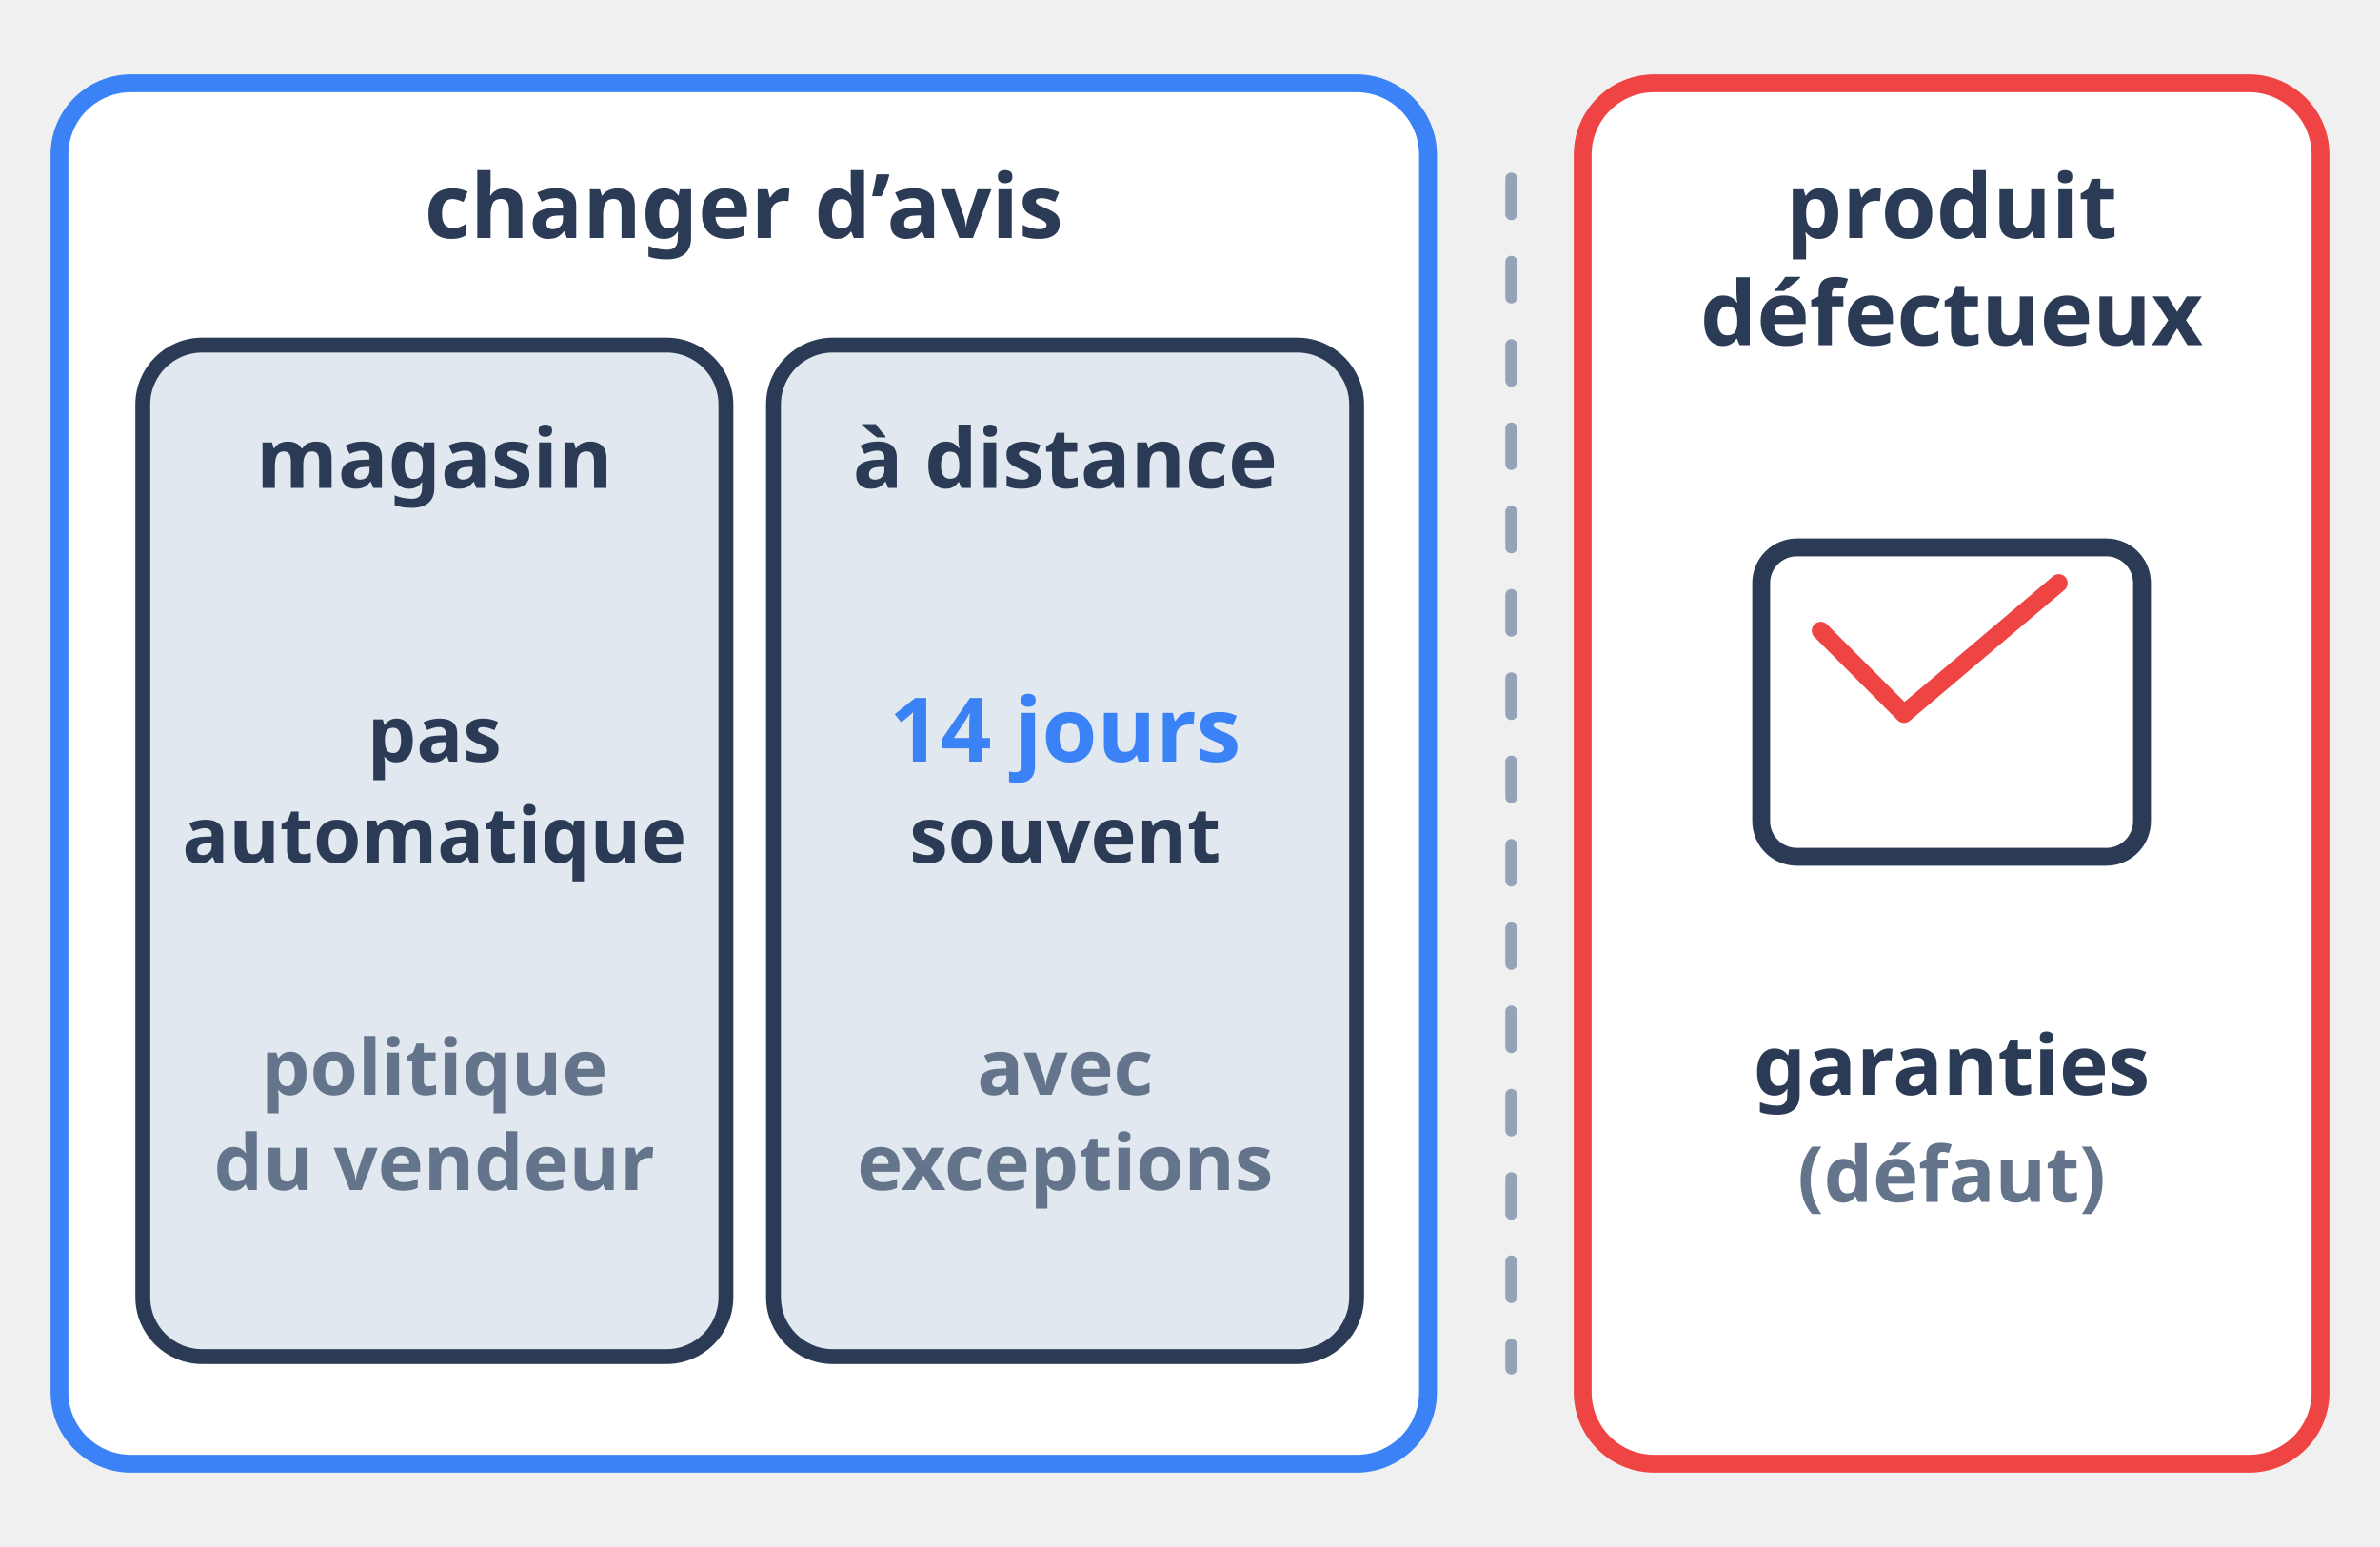
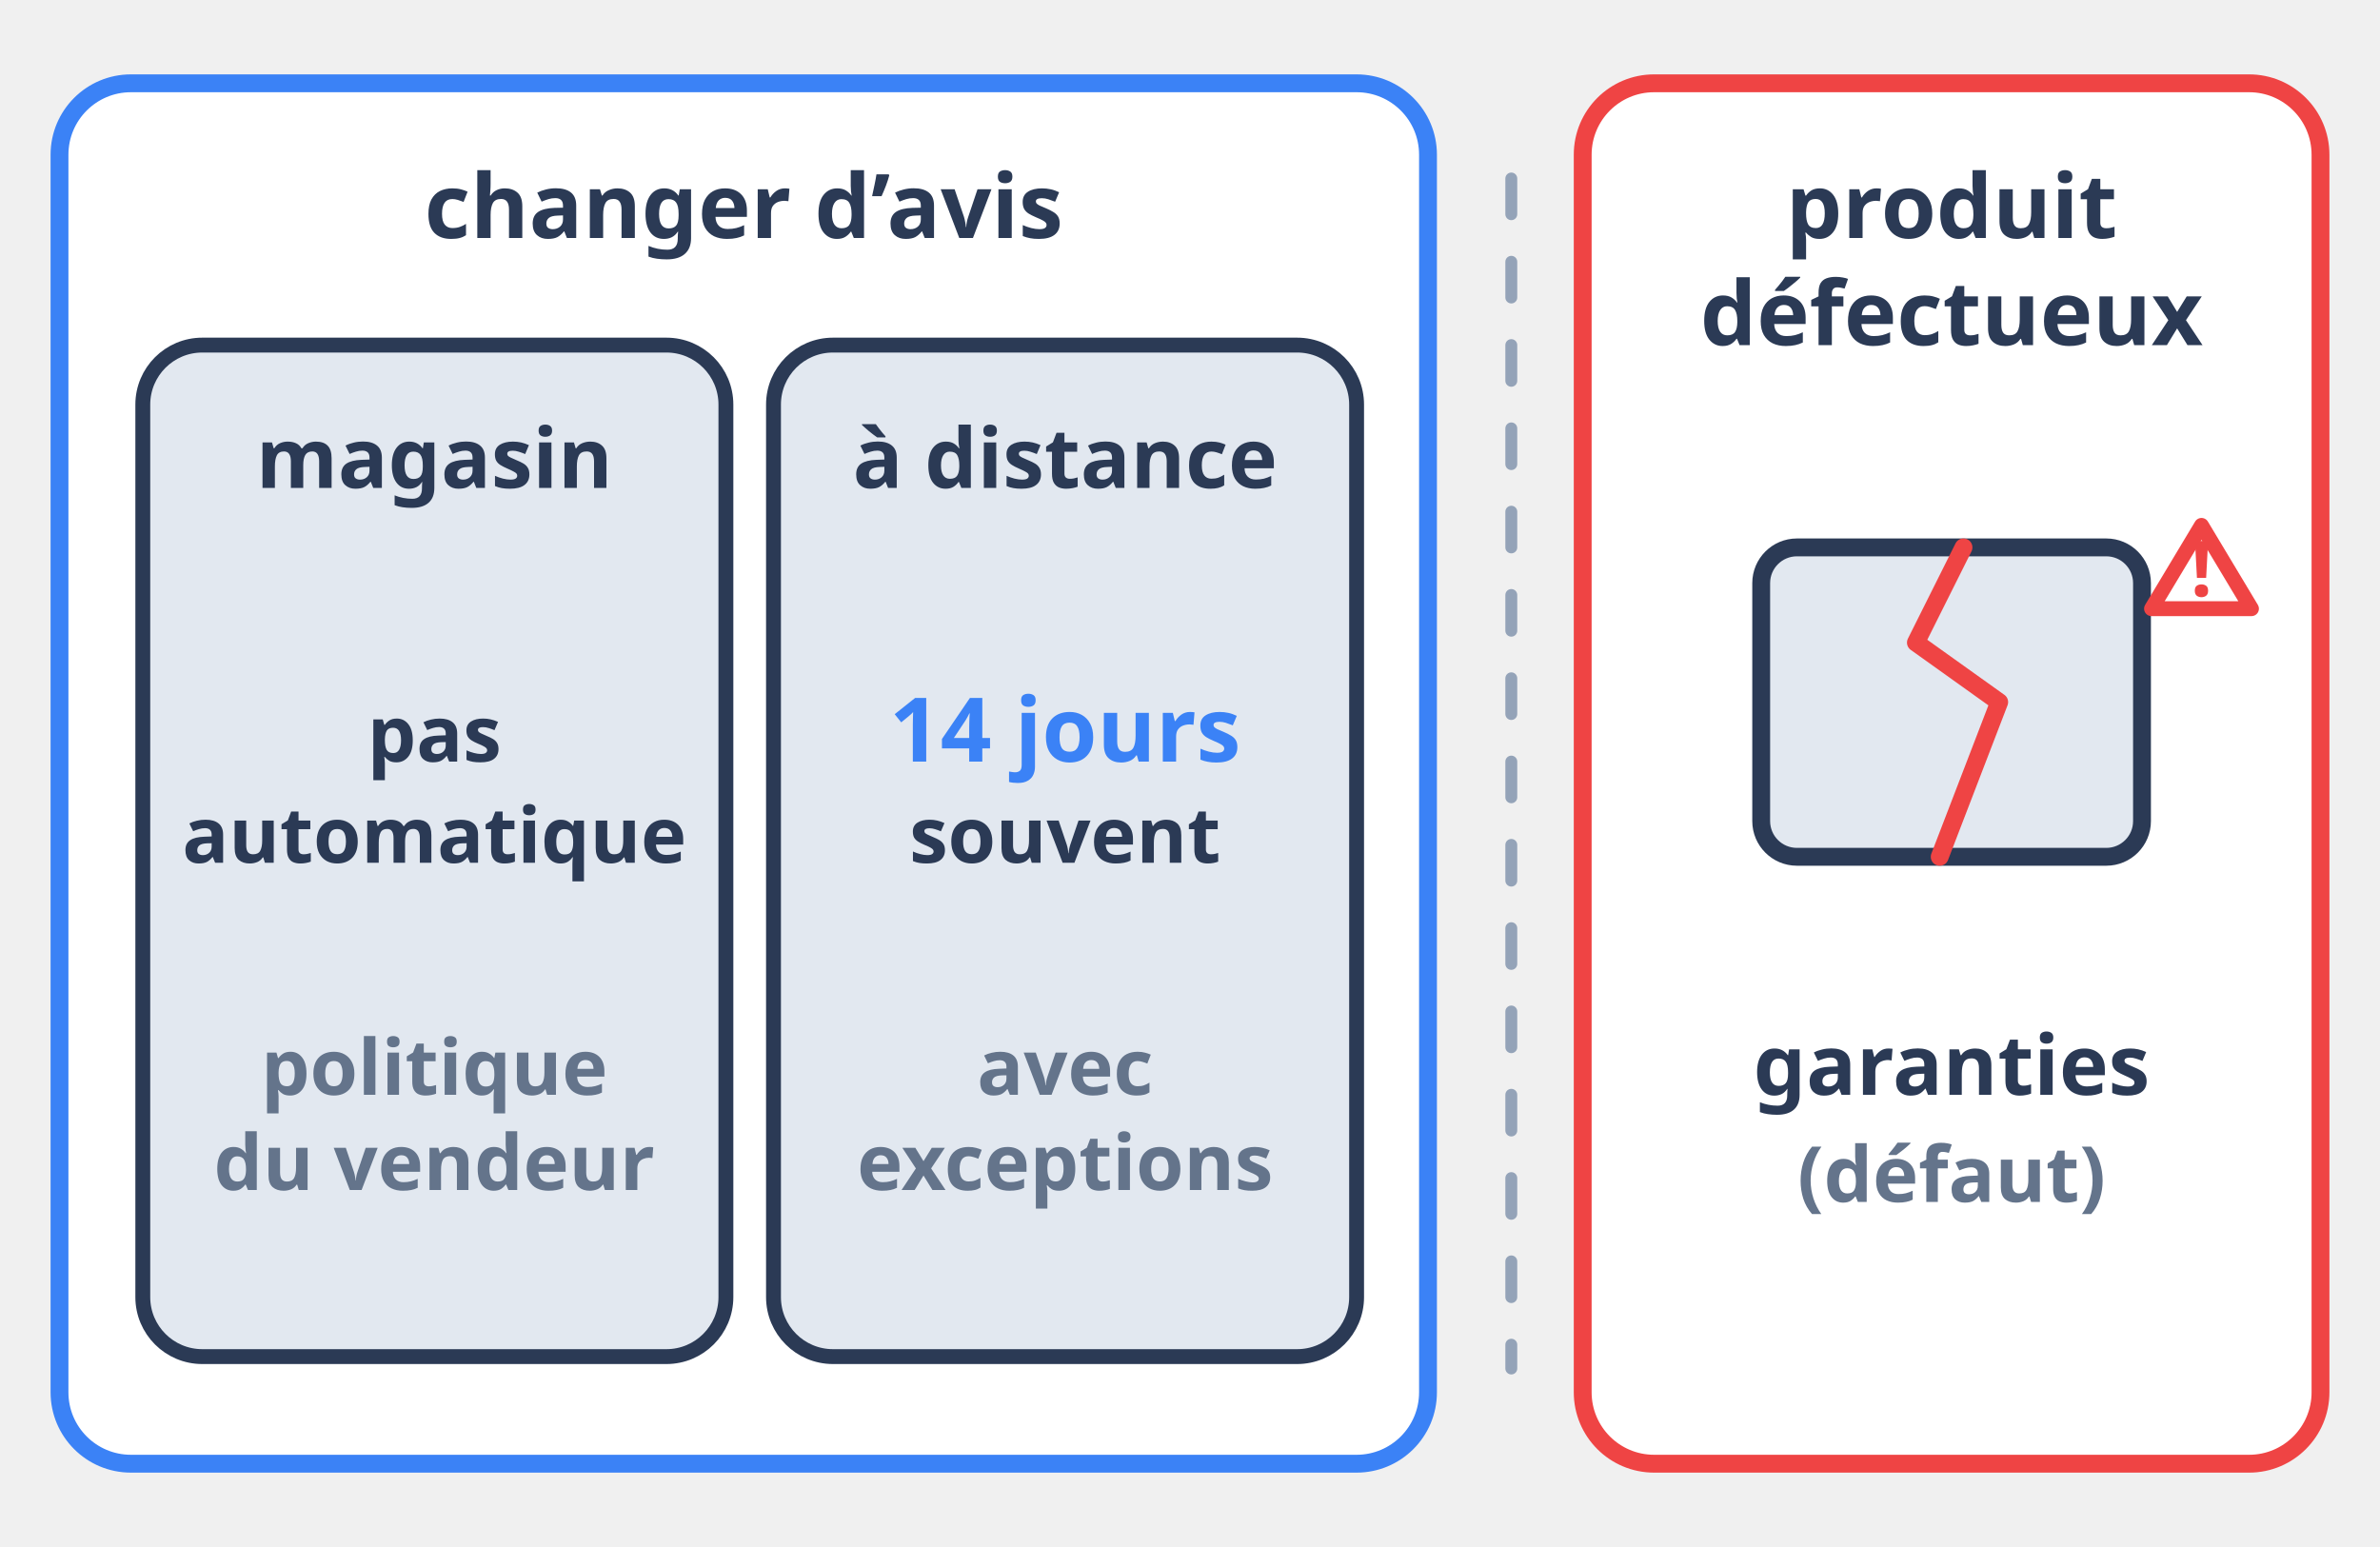
<svg xmlns="http://www.w3.org/2000/svg" viewBox="0 0 400 260" role="img">
  <style>@media (prefers-reduced-motion: reduce){*{animation:none!important}}</style>
  <g font-family="system-ui, sans-serif" font-weight="600" text-anchor="middle" stroke-linecap="round" stroke-linejoin="round">
    <rect x="10" y="14" width="230" height="232" rx="12" fill="#FFFFFF" stroke="#3B82F6" stroke-width="3" />
    <text x="125" y="40" font-size="15" fill="#2B3A55">changer d’avis</text>
    <rect x="24" y="58" width="98" height="170" rx="10" fill="#E2E8F0" stroke="#2B3A55" stroke-width="2.5" />
    <text x="73" y="82" font-size="14" fill="#2B3A55">magasin</text>
    <text x="73" y="128" font-size="13" fill="#2B3A55">pas</text>
    <text x="73" y="145" font-size="13" fill="#2B3A55">automatique</text>
    <text x="73" y="184" font-size="13" fill="#64748B">politique</text>
    <text x="73" y="200" font-size="13" fill="#64748B">du vendeur</text>
    <rect x="130" y="58" width="98" height="170" rx="10" fill="#E2E8F0" stroke="#2B3A55" stroke-width="2.5" />
    <text x="179" y="82" font-size="14" fill="#2B3A55">à distance</text>
    <text x="179" y="128" font-size="15" fill="#3B82F6">14 jours</text>
    <text x="179" y="145" font-size="13" fill="#2B3A55">souvent</text>
    <text x="179" y="184" font-size="13" fill="#64748B">avec</text>
    <text x="179" y="200" font-size="13" fill="#64748B">exceptions</text>
    <line x1="254" y1="30" x2="254" y2="230" stroke="#94A3B8" stroke-width="2" stroke-dasharray="6 8" />
    <rect x="266" y="14" width="124" height="232" rx="12" fill="#FFFFFF" stroke="#EF4444" stroke-width="3" />
    <text x="328" y="40" font-size="15" fill="#2B3A55">produit</text>
    <text x="328" y="58" font-size="15" fill="#2B3A55">défectueux</text>
-     <rect x="296" y="92" width="64" height="52" rx="6" fill="#FFFFFF" stroke="#2B3A55" stroke-width="3" />
-     <path d="M306 106L320 120L346 98" stroke="#EF4444" stroke-width="3" fill="none" />
+     <rect x="296" y="92" width="64" height="52" rx="6" fill="#E2E8F0" stroke="#2B3A55" stroke-width="3" />
+     <path d="M330 92L322 108L336 118L326 144" stroke="#EF4444" stroke-width="3" fill="none" />
+     <path d="M370 88.3L378.4 102.3L361.6 102.3Z" stroke="#EF4444" stroke-width="2.5" fill="#FFFFFF" />
+     <text x="370" y="100.2" font-size="13" fill="#EF4444">!</text>
    <text x="328" y="184" font-size="14" fill="#2B3A55">garanties</text>
    <text x="328" y="202" font-size="13" fill="#64748B">(défaut)</text>
  </g>
</svg>
